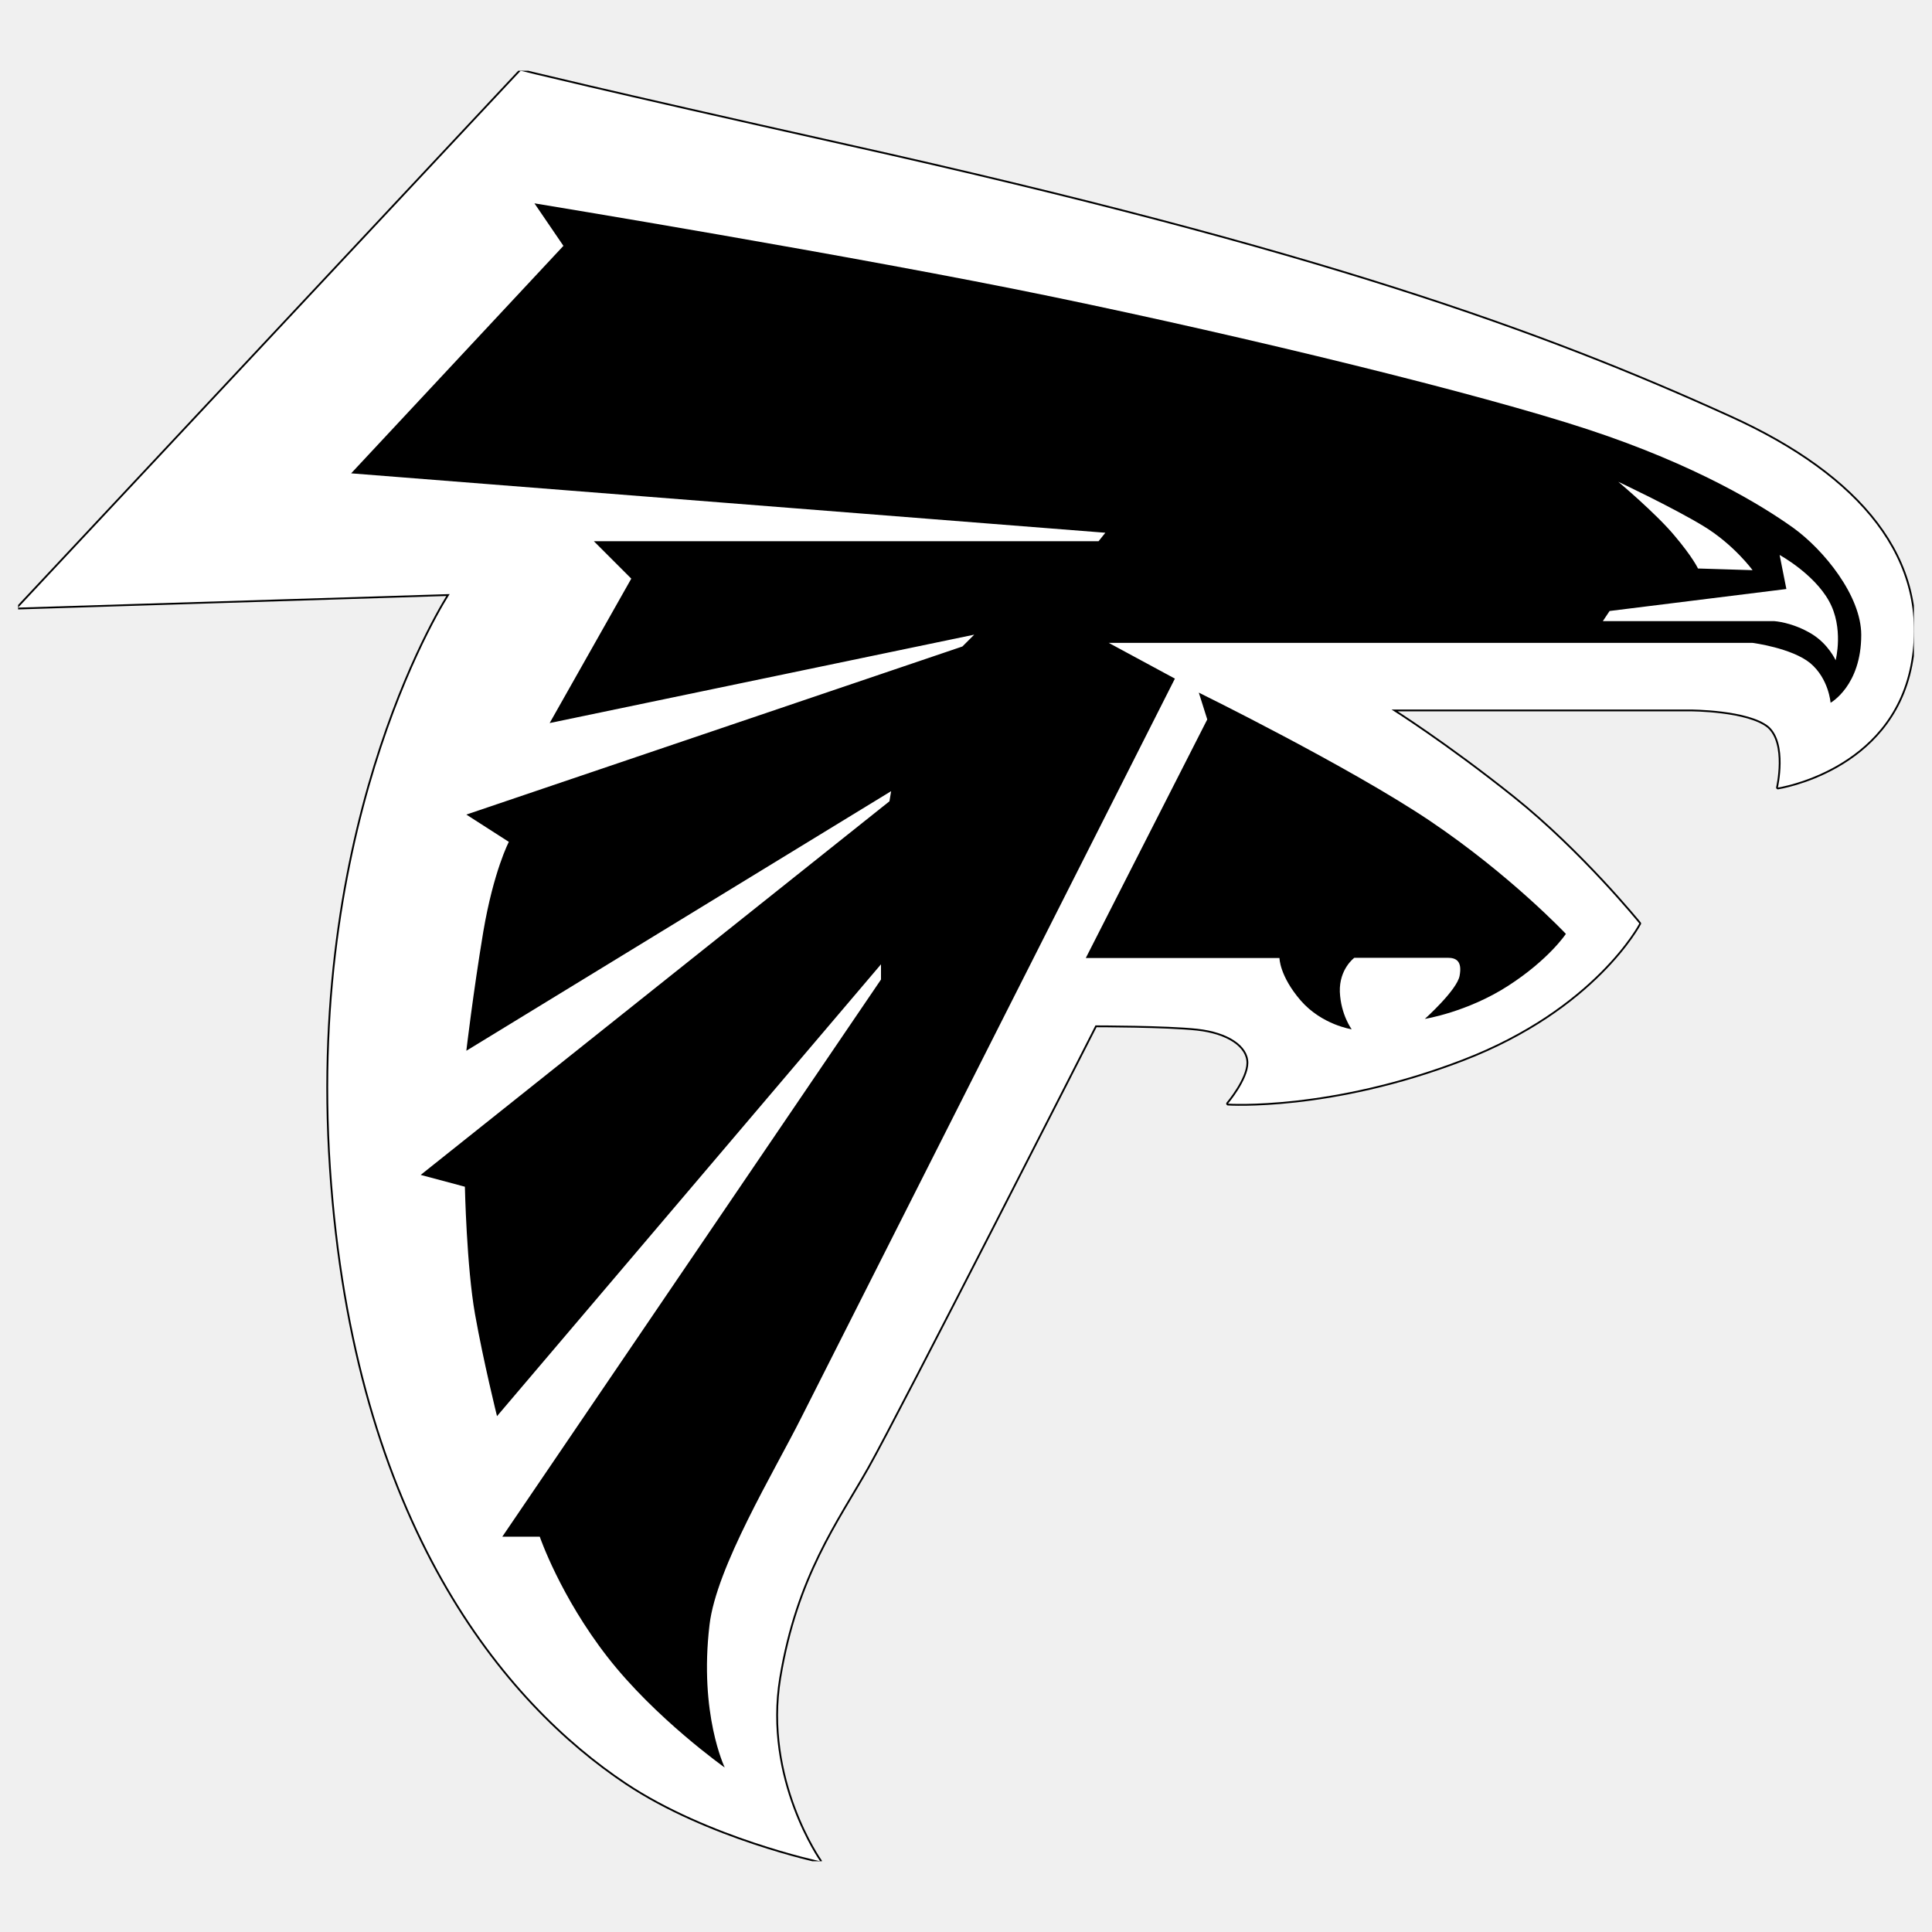
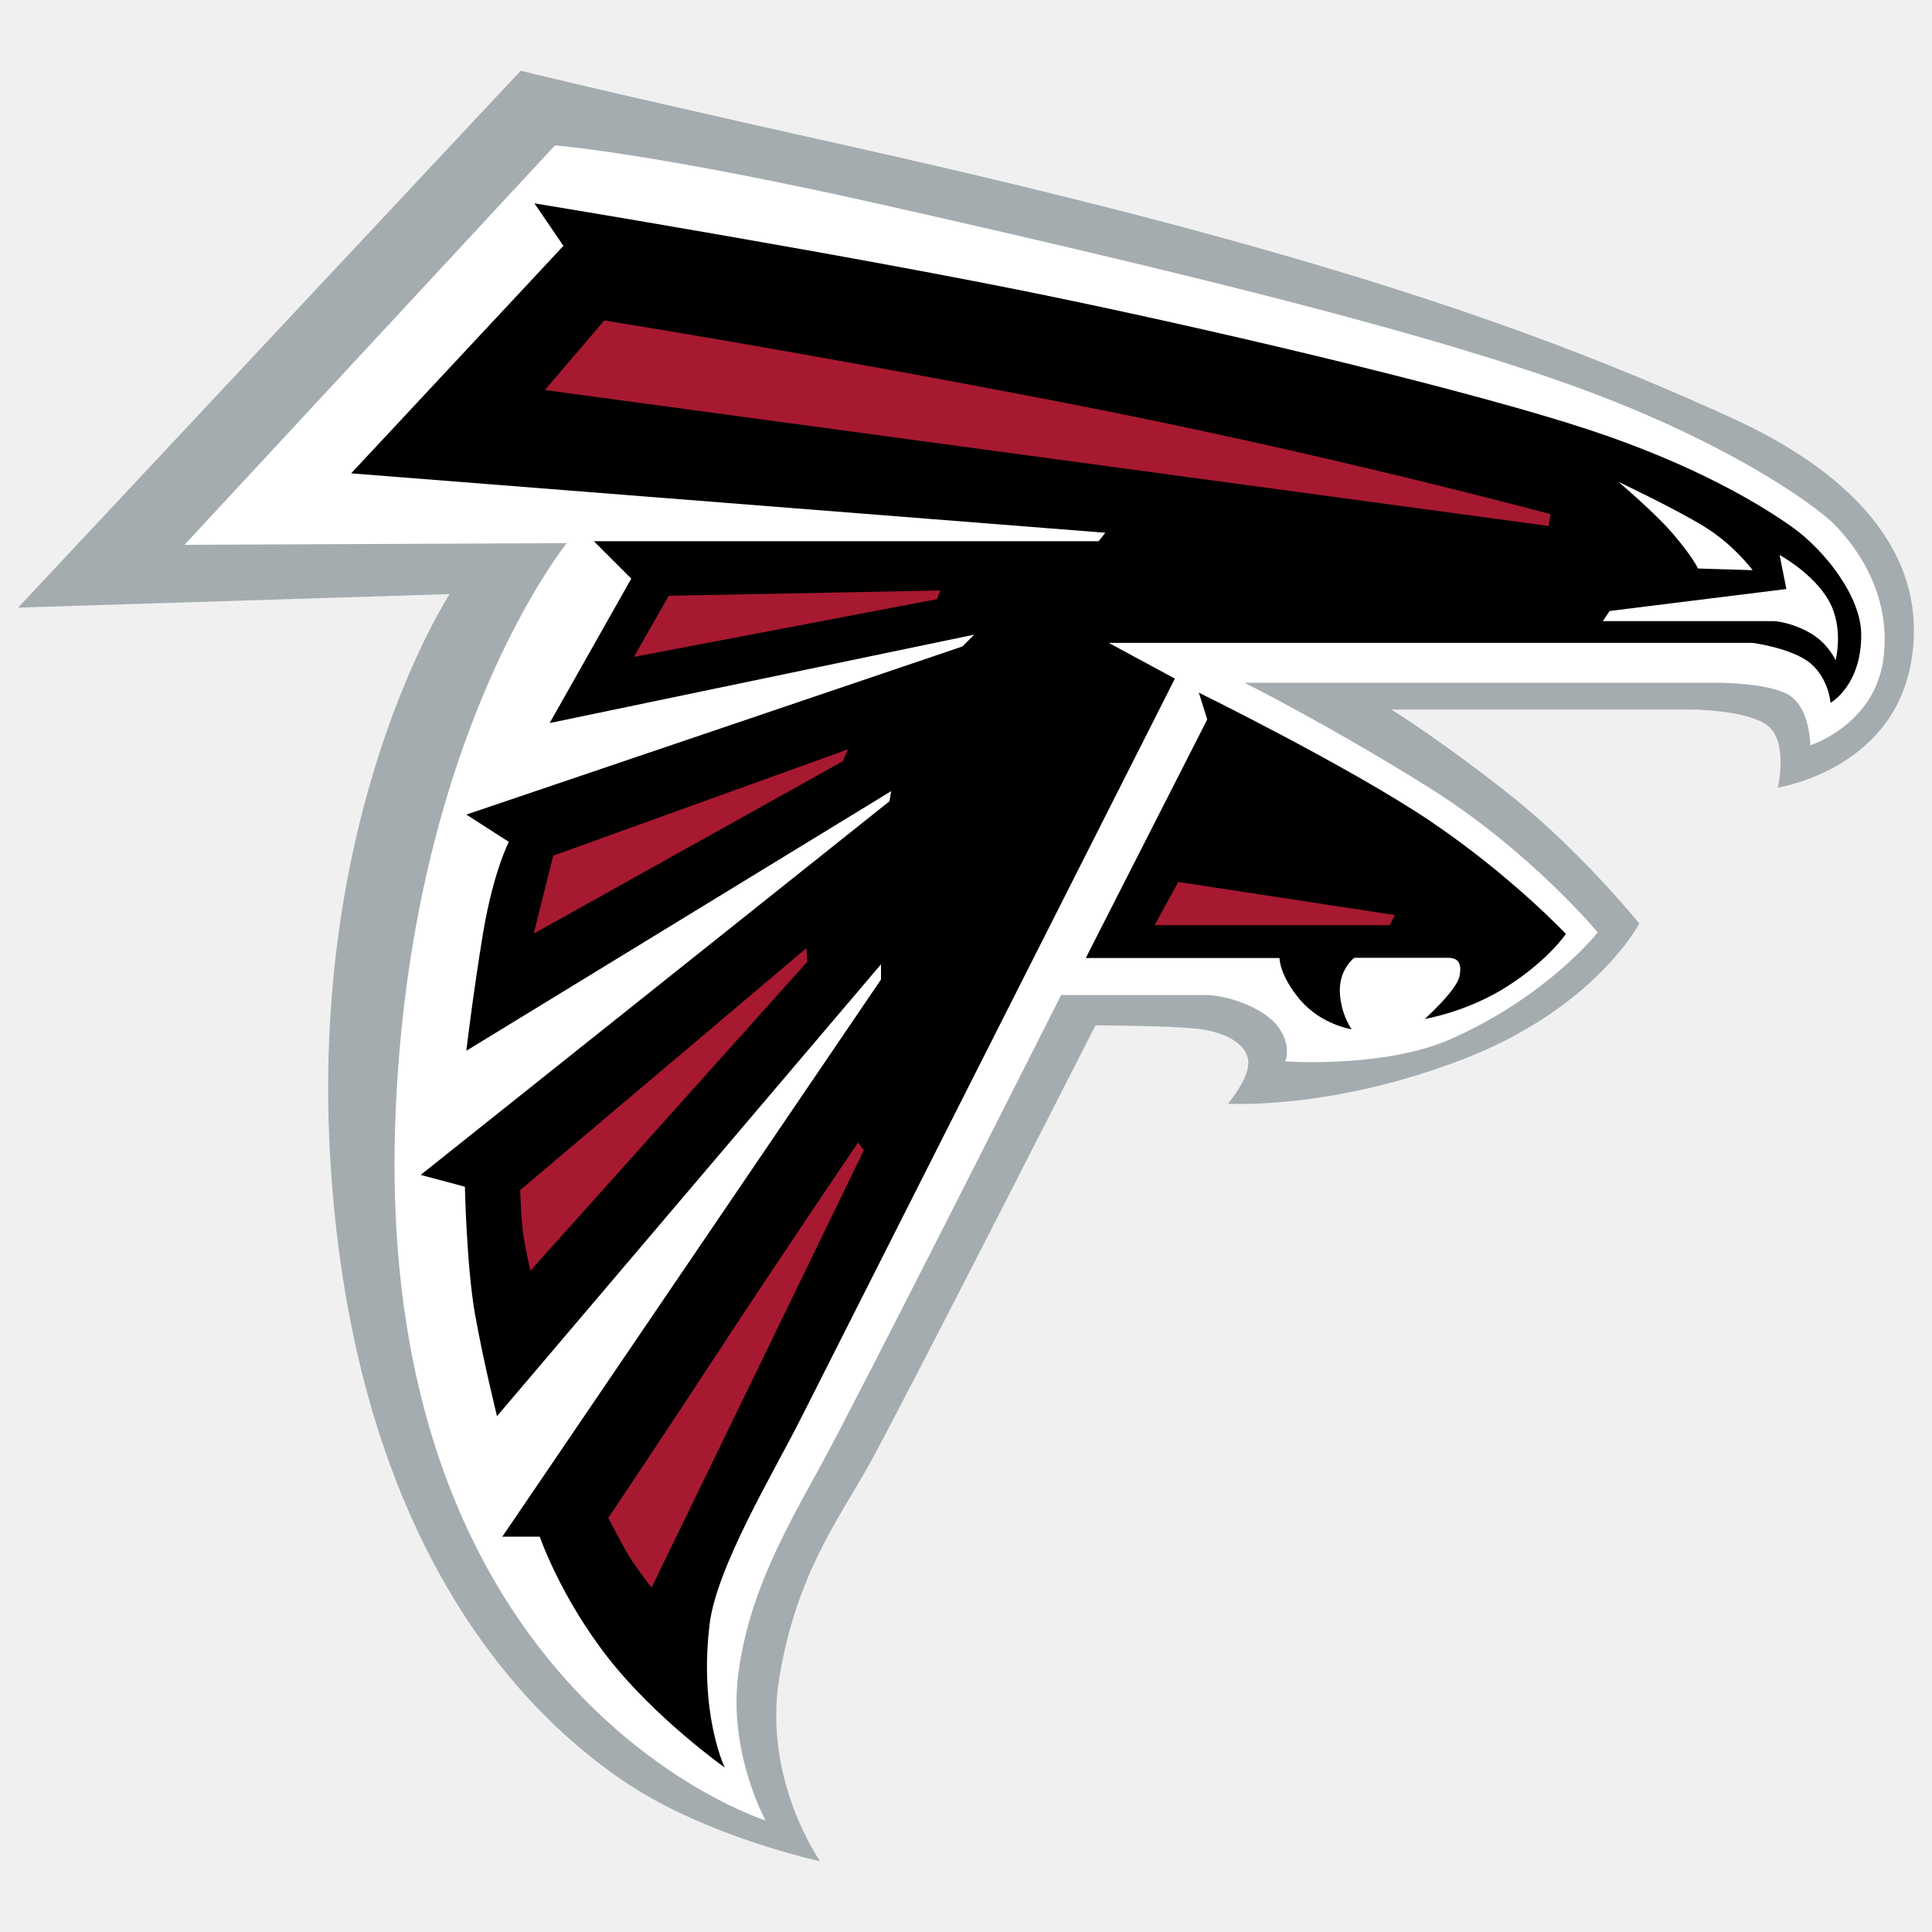
<svg xmlns="http://www.w3.org/2000/svg" xmlns:xlink="http://www.w3.org/1999/xlink" version="1.1" id="Layer_1" x="0px" y="0px" viewBox="0 0 800 800" style="enable-background:new 0 0 800 800;" xml:space="preserve">
  <style type="text/css">
- 	.st0{clip-path:url(#SVGID_2_);fill:#FFFFFF;stroke:#000000;stroke-width:1.5px;paint-order:stroke;stroke-linejoin:round;vector-effect:non-scaling-stroke;}
+ 	.st0{clip-path:url(#SVGID_2_);fill:#A5ACAF;}
	.st1{fill:#FFFFFF;}
- 	.st2{fill:#000000;}
+ 	.st2{fill:#A71930;}
</style>
  <g>
    <g>
      <defs>
        <rect id="SVGID_1_" x="7.5" y="29.3" width="785" height="741.4" />
      </defs>
      <clipPath id="SVGID_2_">
        <use xlink:href="#SVGID_1_" style="overflow:visible;" />
      </clipPath>
      <path class="st0" d="M736.2,326.1c0,0,46.4-7,54.9-50.6c8.4-43.6-21.2-78.5-74.6-102.7c-77.4-35.2-170.2-68.9-365.8-112.5    c-105.6-23.6-135.1-31-135.1-31L7.5,251.6l178.7-5.6c0,0-59.1,90-49.2,237.7c9.8,147.7,72.7,221.5,122.4,254.6    c33.8,22.5,80.2,32.4,80.2,32.4s-23.9-33.8-16.9-76c7-42.2,23.9-64.7,36.6-87.2c12.7-22.5,94.3-182.9,94.3-182.9s29.5,0,42.2,1.4    c12.7,1.4,21.1,7,21.1,14.1c0,7-8.4,16.9-8.4,16.9s42.2,2.8,97.1-18.3c54.9-21.1,73.2-56.3,73.2-56.3s-23.9-29.5-52-52    c-28.1-22.5-50.6-36.6-50.6-36.6h123.8c0,0,23.9,0,32.4,7C740.4,307.9,736.2,326.1,736.2,326.1L736.2,326.1z" />
    </g>
    <path class="st1" d="M749.6,308.6c0,0,26.7-8.4,30.3-35.9c3.5-27.4-12-47.1-20.4-55.6c-8.4-8.4-45.7-35.2-111.1-58.4   c-53.9-19.1-135.8-40.8-282.8-73.9c-95.4-21.5-135.8-24.6-135.8-24.6L76.4,225.6l158.3-0.7c0,0-65.4,80.3-71,239.2   C155.2,703.2,317,753.8,317,753.8s-15.5-28.1-11.3-60.5c4.2-32.4,18.3-57.7,33.8-85.8C355,579.4,439.4,412,439.4,412s48.5,0,59.1,0   c10.5,0,25.3,5.6,30.9,13.4c5.6,7.7,2.8,14.1,2.8,14.1s40.8,2.9,68.2-9.1c40.1-17.6,61.2-44.3,61.2-44.3s-28.1-33.8-69.6-59.8   c-41.5-26-76.7-43.6-76.7-43.6h196.2c0,0,23.9,0,30.9,6.3C749.6,295.2,749.6,308.6,749.6,308.6L749.6,308.6z" />
    <path d="M758,291c0,0,12.7-7,12.7-28.1c0-16.2-15.5-35.2-28.1-44.3c-12.7-9.1-40.1-26-85.1-40.8c-45-14.8-140-38-221.6-54.9   C354.3,106,221.3,84.2,221.3,84.2l12,17.6L145.4,196l312.3,24.6l-2.8,3.5H245.9l15.5,15.5l-33.8,59.8l175.8-36.6l-4.9,4.9   l-205.4,69.6l17.6,11.3c0,0-6.3,12-10.6,37.3c-4.2,25.3-7,49.2-7,49.2L369,327.6l-0.7,4.2L174.2,486.5l18.3,4.9   c0,0,0.7,33.1,4.2,52.8c3.5,19.7,9.1,42.2,9.1,42.2l159-187.1v6.3L208,636.3h15.5c0,0,8.4,24.6,28.1,49.9   c19.7,25.3,48.5,45.7,48.5,45.7s-10.7-22.1-6.3-59.1c2.8-23.9,26.7-63.3,38-85.8c11.3-22.5,154.7-306,154.7-306l-27.4-14.8h266.6   c0,0,16.2,2.1,23.9,8.4C757.3,281.1,758,291,758,291L758,291z" />
    <path class="st1" d="M760.1,273.4c0,0,3.5-13.4-2.8-24.6c-6.3-11.3-20.4-19-20.4-19l2.8,14.1l-73.2,9.1l-2.8,4.2h71   c0,0,7.4,0.4,15.5,5.3C757.1,266.7,760.1,273.4,760.1,273.4L760.1,273.4z" />
    <path class="st1" d="M725.7,236.1c0,0-7.7-10.6-20.4-18.3c-12.7-7.7-35.2-18.3-35.2-18.3s15.5,13,23.2,22.2   c7.7,9.1,9.8,13.7,9.8,13.7L725.7,236.1L725.7,236.1z" />
    <path class="st2" d="M642,212.9c0,0-93.8-25.4-202.6-46.4c-109-21.1-189.2-33.8-189.2-33.8l-24.6,28.8l415.7,56.3L642,212.9   L642,212.9z" />
    <polygon class="st2" points="389.4,244.5 276.9,246.7 262.5,272 388,248.1 389.4,244.5  " />
    <polygon class="st2" points="351.1,310.3 229.1,354.3 221,386.6 349,315.2 351.1,310.3  " />
    <path class="st2" d="M333.9,392.6L215.4,492.8c0,0,0.4,13,1.4,19.3c1.1,6.3,2.8,14.1,2.8,14.1l114.7-128L333.9,392.6L333.9,392.6z" />
    <path class="st2" d="M355.3,473.1c0,0-34.1,50.3-57.3,85.8c-23.2,35.5-46.1,69.6-46.1,69.6s5.3,10.5,8.8,16.2   c3.5,5.6,9.1,12.7,9.1,12.7l87.9-181.1L355.3,473.1L355.3,473.1z" />
    <path d="M496.4,286.8c0,0,62.2,30.6,95.7,53.1c33.4,22.5,56.3,46.8,56.3,46.8s-7,10.6-23.9,21.5c-16.9,10.9-34.5,13.7-34.5,13.7   s13.4-12,14.4-17.9c1.1-6-1.4-7.4-4.9-7.4c-3.5,0-38.7,0-38.7,0s-6.3,4.6-6,14.1c0.4,9.5,4.9,15.5,4.9,15.5s-12.3-1.8-21.1-11.9   c-8.8-10.2-8.8-17.6-8.8-17.6h-80.2l50.3-98.8L496.4,286.8L496.4,286.8z" />
    <polygon class="st2" points="487.9,365.2 577.6,378.9 575.5,383.1 478.1,383.1 487.9,365.2  " />
  </g>
</svg>
